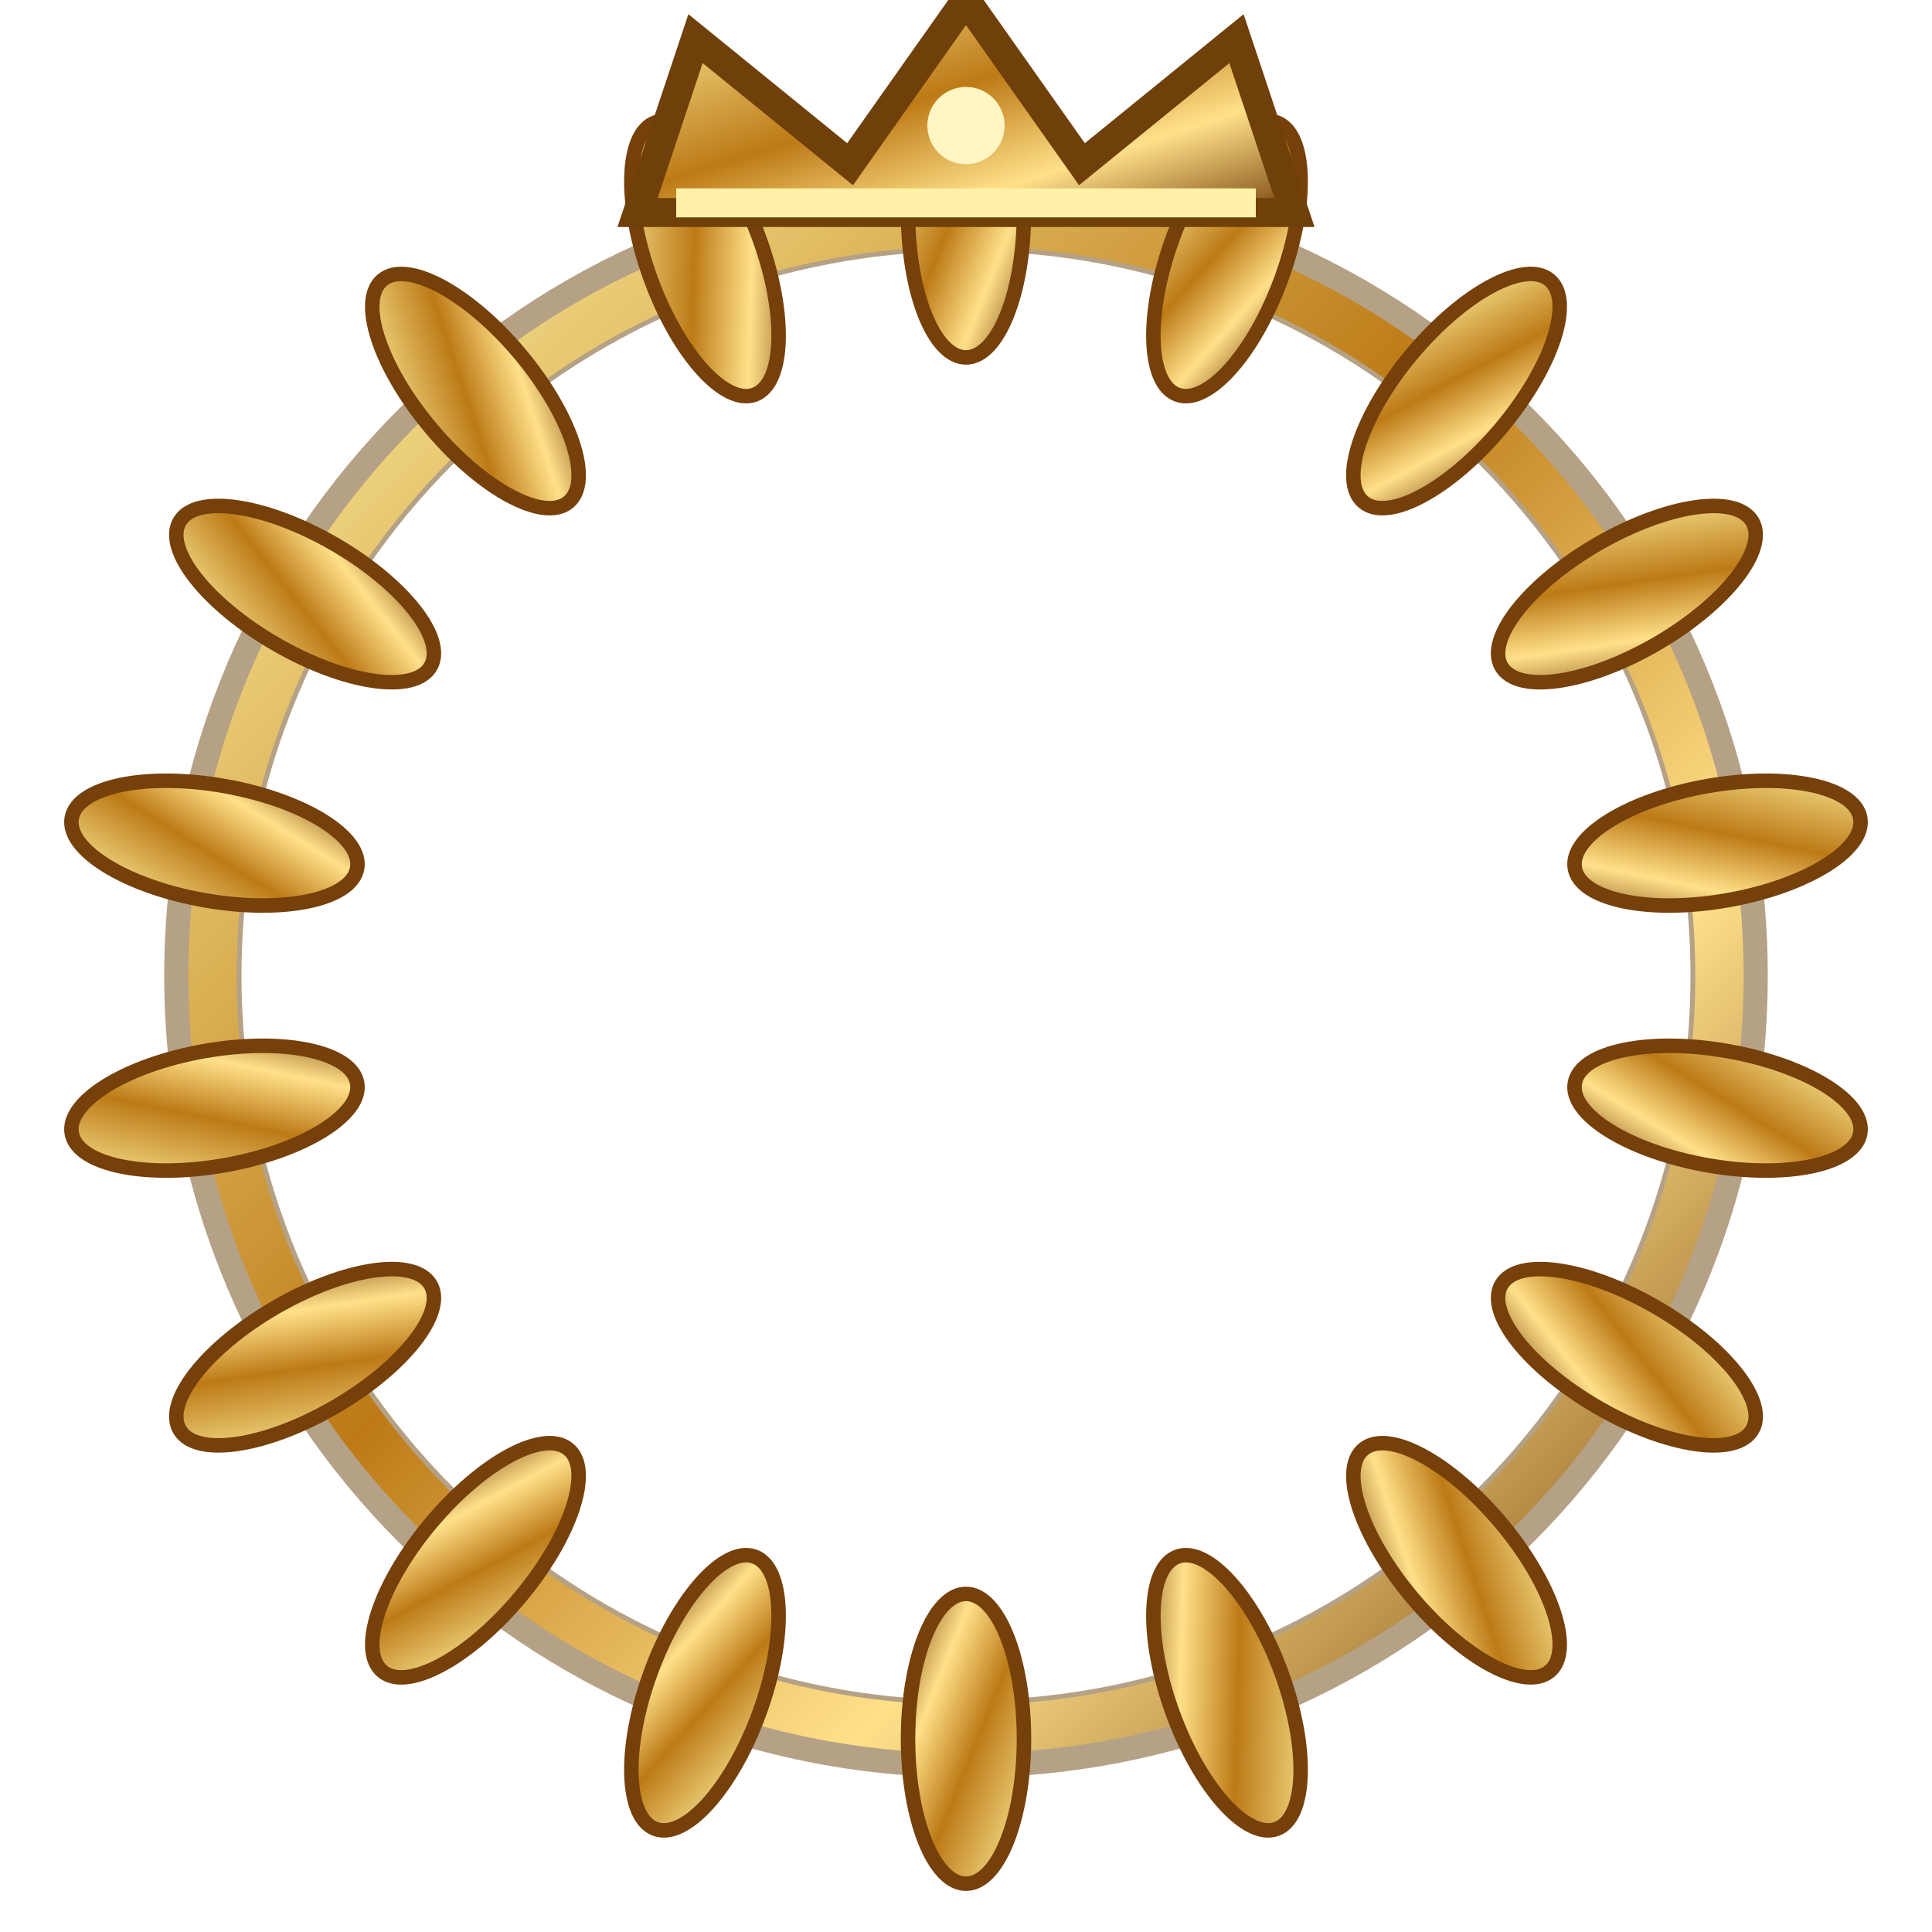
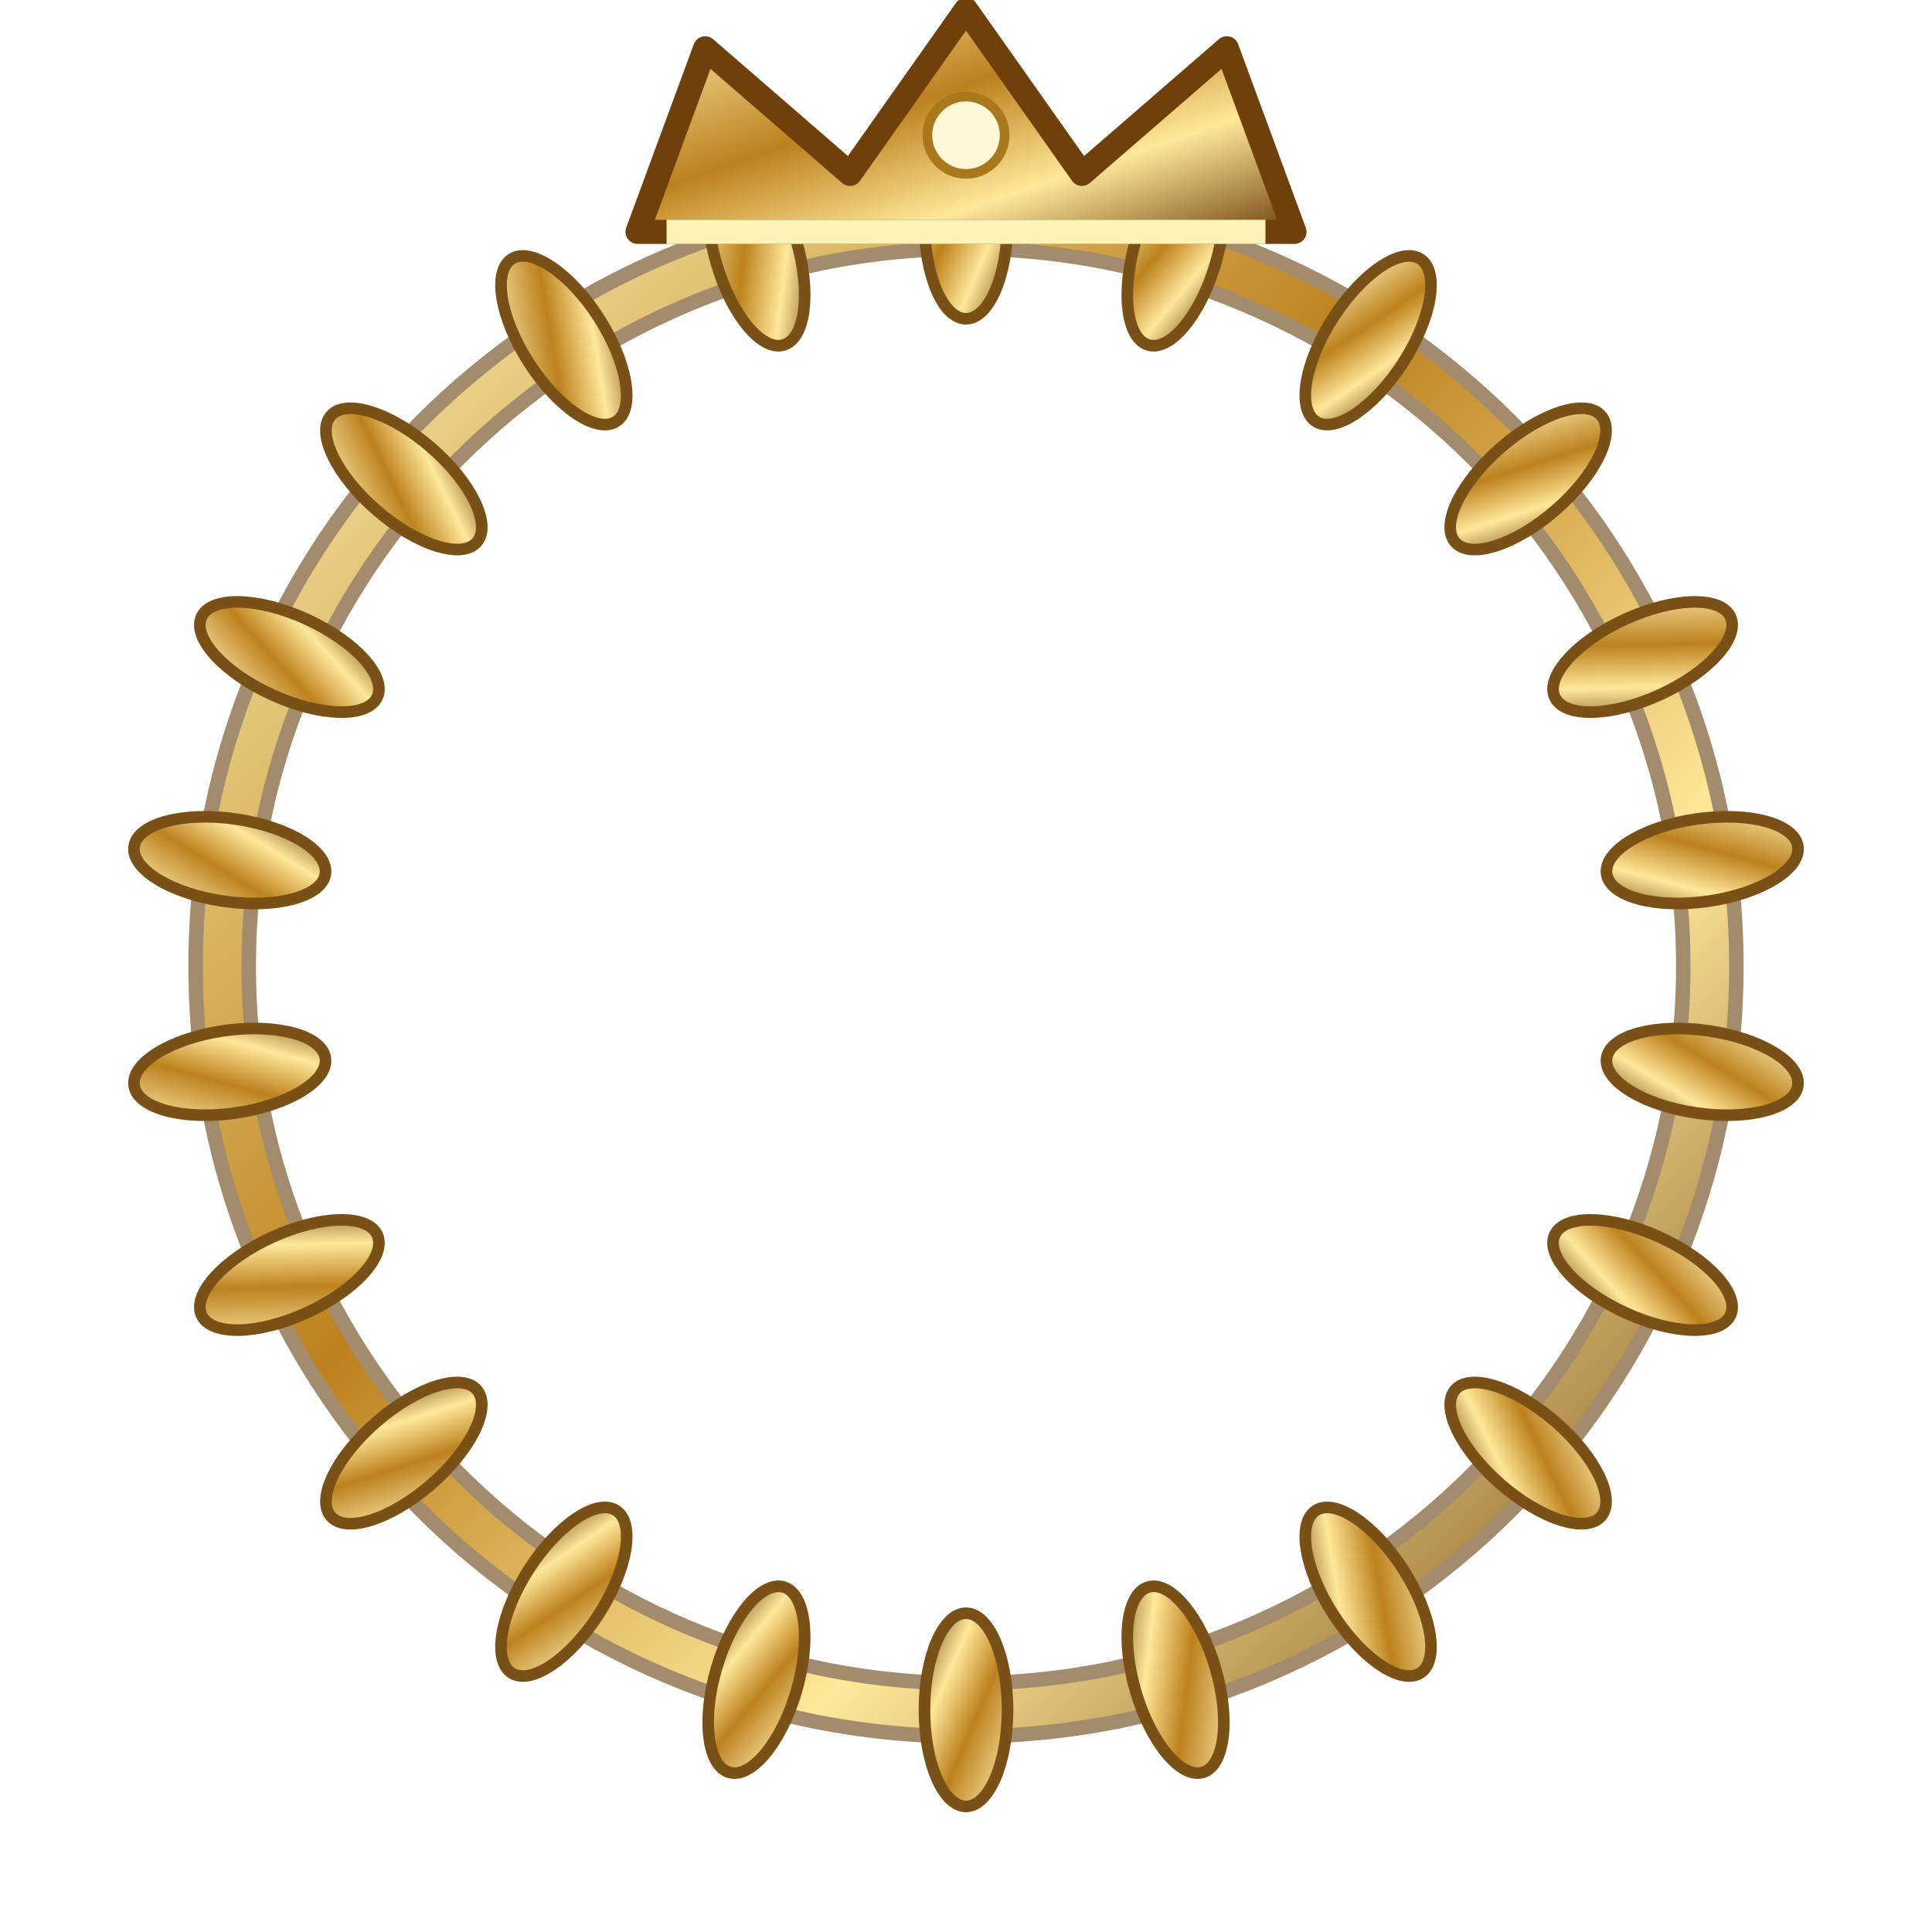
<svg xmlns="http://www.w3.org/2000/svg" viewBox="0 0 200 200">
  <defs>
-     <linearGradient id="g" x2="1" y2="1">
-       <stop stop-color="#fff3a3" />
-       <stop offset=".45" stop-color="#bd7a16" />
-       <stop offset=".72" stop-color="#ffe18a" />
-       <stop offset="1" stop-color="#75400a" />
+     <linearGradient id="g" x1="0" y1="0" x2="1" y2="1">
+       <stop stop-color="#fff5b8" />
+       <stop offset=".42" stop-color="#bd811d" />
+       <stop offset=".7" stop-color="#ffe89a" />
+       <stop offset="1" stop-color="#70420b" />
    </linearGradient>
-     <filter id="s">
-       <feGaussianBlur stdDeviation="1.5" />
-     </filter>
  </defs>
-   <circle cx="100" cy="101" r="79" fill="none" stroke="#6b430b" stroke-width="8" opacity=".5" />
-   <circle cx="100" cy="101" r="78" fill="none" stroke="url(#g)" stroke-width="5" />
-   <g fill="url(#g)" stroke="#75400a" stroke-width="1.5">
-     <ellipse cx="100" cy="22" rx="6" ry="15" transform="rotate(0 100 101)" />
-     <ellipse cx="100" cy="22" rx="6" ry="15" transform="rotate(20 100 101)" />
-     <ellipse cx="100" cy="22" rx="6" ry="15" transform="rotate(40 100 101)" />
-     <ellipse cx="100" cy="22" rx="6" ry="15" transform="rotate(60 100 101)" />
-     <ellipse cx="100" cy="22" rx="6" ry="15" transform="rotate(80 100 101)" />
-     <ellipse cx="100" cy="22" rx="6" ry="15" transform="rotate(100 100 101)" />
-     <ellipse cx="100" cy="22" rx="6" ry="15" transform="rotate(120 100 101)" />
-     <ellipse cx="100" cy="22" rx="6" ry="15" transform="rotate(140 100 101)" />
-     <ellipse cx="100" cy="22" rx="6" ry="15" transform="rotate(160 100 101)" />
-     <ellipse cx="100" cy="22" rx="6" ry="15" transform="rotate(180 100 101)" />
-     <ellipse cx="100" cy="22" rx="6" ry="15" transform="rotate(200 100 101)" />
-     <ellipse cx="100" cy="22" rx="6" ry="15" transform="rotate(220 100 101)" />
-     <ellipse cx="100" cy="22" rx="6" ry="15" transform="rotate(240 100 101)" />
-     <ellipse cx="100" cy="22" rx="6" ry="15" transform="rotate(260 100 101)" />
-     <ellipse cx="100" cy="22" rx="6" ry="15" transform="rotate(280 100 101)" />
-     <ellipse cx="100" cy="22" rx="6" ry="15" transform="rotate(300 100 101)" />
-     <ellipse cx="100" cy="22" rx="6" ry="15" transform="rotate(320 100 101)" />
-     <ellipse cx="100" cy="22" rx="6" ry="15" transform="rotate(340 100 101)" />
+   <circle cx="100" cy="100" r="77" fill="none" stroke="#65400d" stroke-width="7" opacity=".6" />
+   <circle cx="100" cy="100" r="77" fill="none" stroke="url(#g)" stroke-width="4" />
+   <g fill="url(#g)" stroke="#795015" stroke-width="1.2">
+     <ellipse cx="100" cy="23" rx="4.3" ry="10" transform="rotate(0 100 100)" />
+     <ellipse cx="100" cy="23" rx="4.3" ry="10" transform="rotate(16.36364 100 100)" />
+     <ellipse cx="100" cy="23" rx="4.3" ry="10" transform="rotate(32.72727 100 100)" />
+     <ellipse cx="100" cy="23" rx="4.3" ry="10" transform="rotate(49.09091 100 100)" />
+     <ellipse cx="100" cy="23" rx="4.3" ry="10" transform="rotate(65.45455 100 100)" />
+     <ellipse cx="100" cy="23" rx="4.3" ry="10" transform="rotate(81.81818 100 100)" />
+     <ellipse cx="100" cy="23" rx="4.3" ry="10" transform="rotate(98.18182 100 100)" />
+     <ellipse cx="100" cy="23" rx="4.3" ry="10" transform="rotate(114.5455 100 100)" />
+     <ellipse cx="100" cy="23" rx="4.3" ry="10" transform="rotate(130.9091 100 100)" />
+     <ellipse cx="100" cy="23" rx="4.3" ry="10" transform="rotate(147.2727 100 100)" />
+     <ellipse cx="100" cy="23" rx="4.3" ry="10" transform="rotate(163.6364 100 100)" />
+     <ellipse cx="100" cy="23" rx="4.3" ry="10" transform="rotate(180 100 100)" />
+     <ellipse cx="100" cy="23" rx="4.3" ry="10" transform="rotate(196.3636 100 100)" />
+     <ellipse cx="100" cy="23" rx="4.3" ry="10" transform="rotate(212.7273 100 100)" />
+     <ellipse cx="100" cy="23" rx="4.3" ry="10" transform="rotate(229.0909 100 100)" />
+     <ellipse cx="100" cy="23" rx="4.3" ry="10" transform="rotate(245.4545 100 100)" />
+     <ellipse cx="100" cy="23" rx="4.3" ry="10" transform="rotate(261.8182 100 100)" />
+     <ellipse cx="100" cy="23" rx="4.3" ry="10" transform="rotate(278.1818 100 100)" />
+     <ellipse cx="100" cy="23" rx="4.3" ry="10" transform="rotate(294.5455 100 100)" />
+     <ellipse cx="100" cy="23" rx="4.3" ry="10" transform="rotate(310.9091 100 100)" />
+     <ellipse cx="100" cy="23" rx="4.3" ry="10" transform="rotate(327.2727 100 100)" />
+     <ellipse cx="100" cy="23" rx="4.3" ry="10" transform="rotate(343.6364 100 100)" />
  </g>
-   <path d="M66 22 L72 4 L88 17 L100 0 L112 17 L128 4 L134 22Z" fill="url(#g)" stroke="#70400a" stroke-width="3" />
-   <path d="M70 21H130" stroke="#fff1a8" stroke-width="3" />
-   <circle cx="100" cy="13" r="4" fill="#fff6c4" />
+   <path d="M66 24L73 5L88 18L100 1L112 18L127 5L134 24Z" fill="url(#g)" stroke="#70400a" stroke-width="2.5" stroke-linejoin="round" />
+   <path d="M69 24H131" stroke="#fff4b7" stroke-width="2.5" />
+   <circle cx="100" cy="14" r="4" fill="#fff9d8" stroke="#a9781d" />
</svg>
